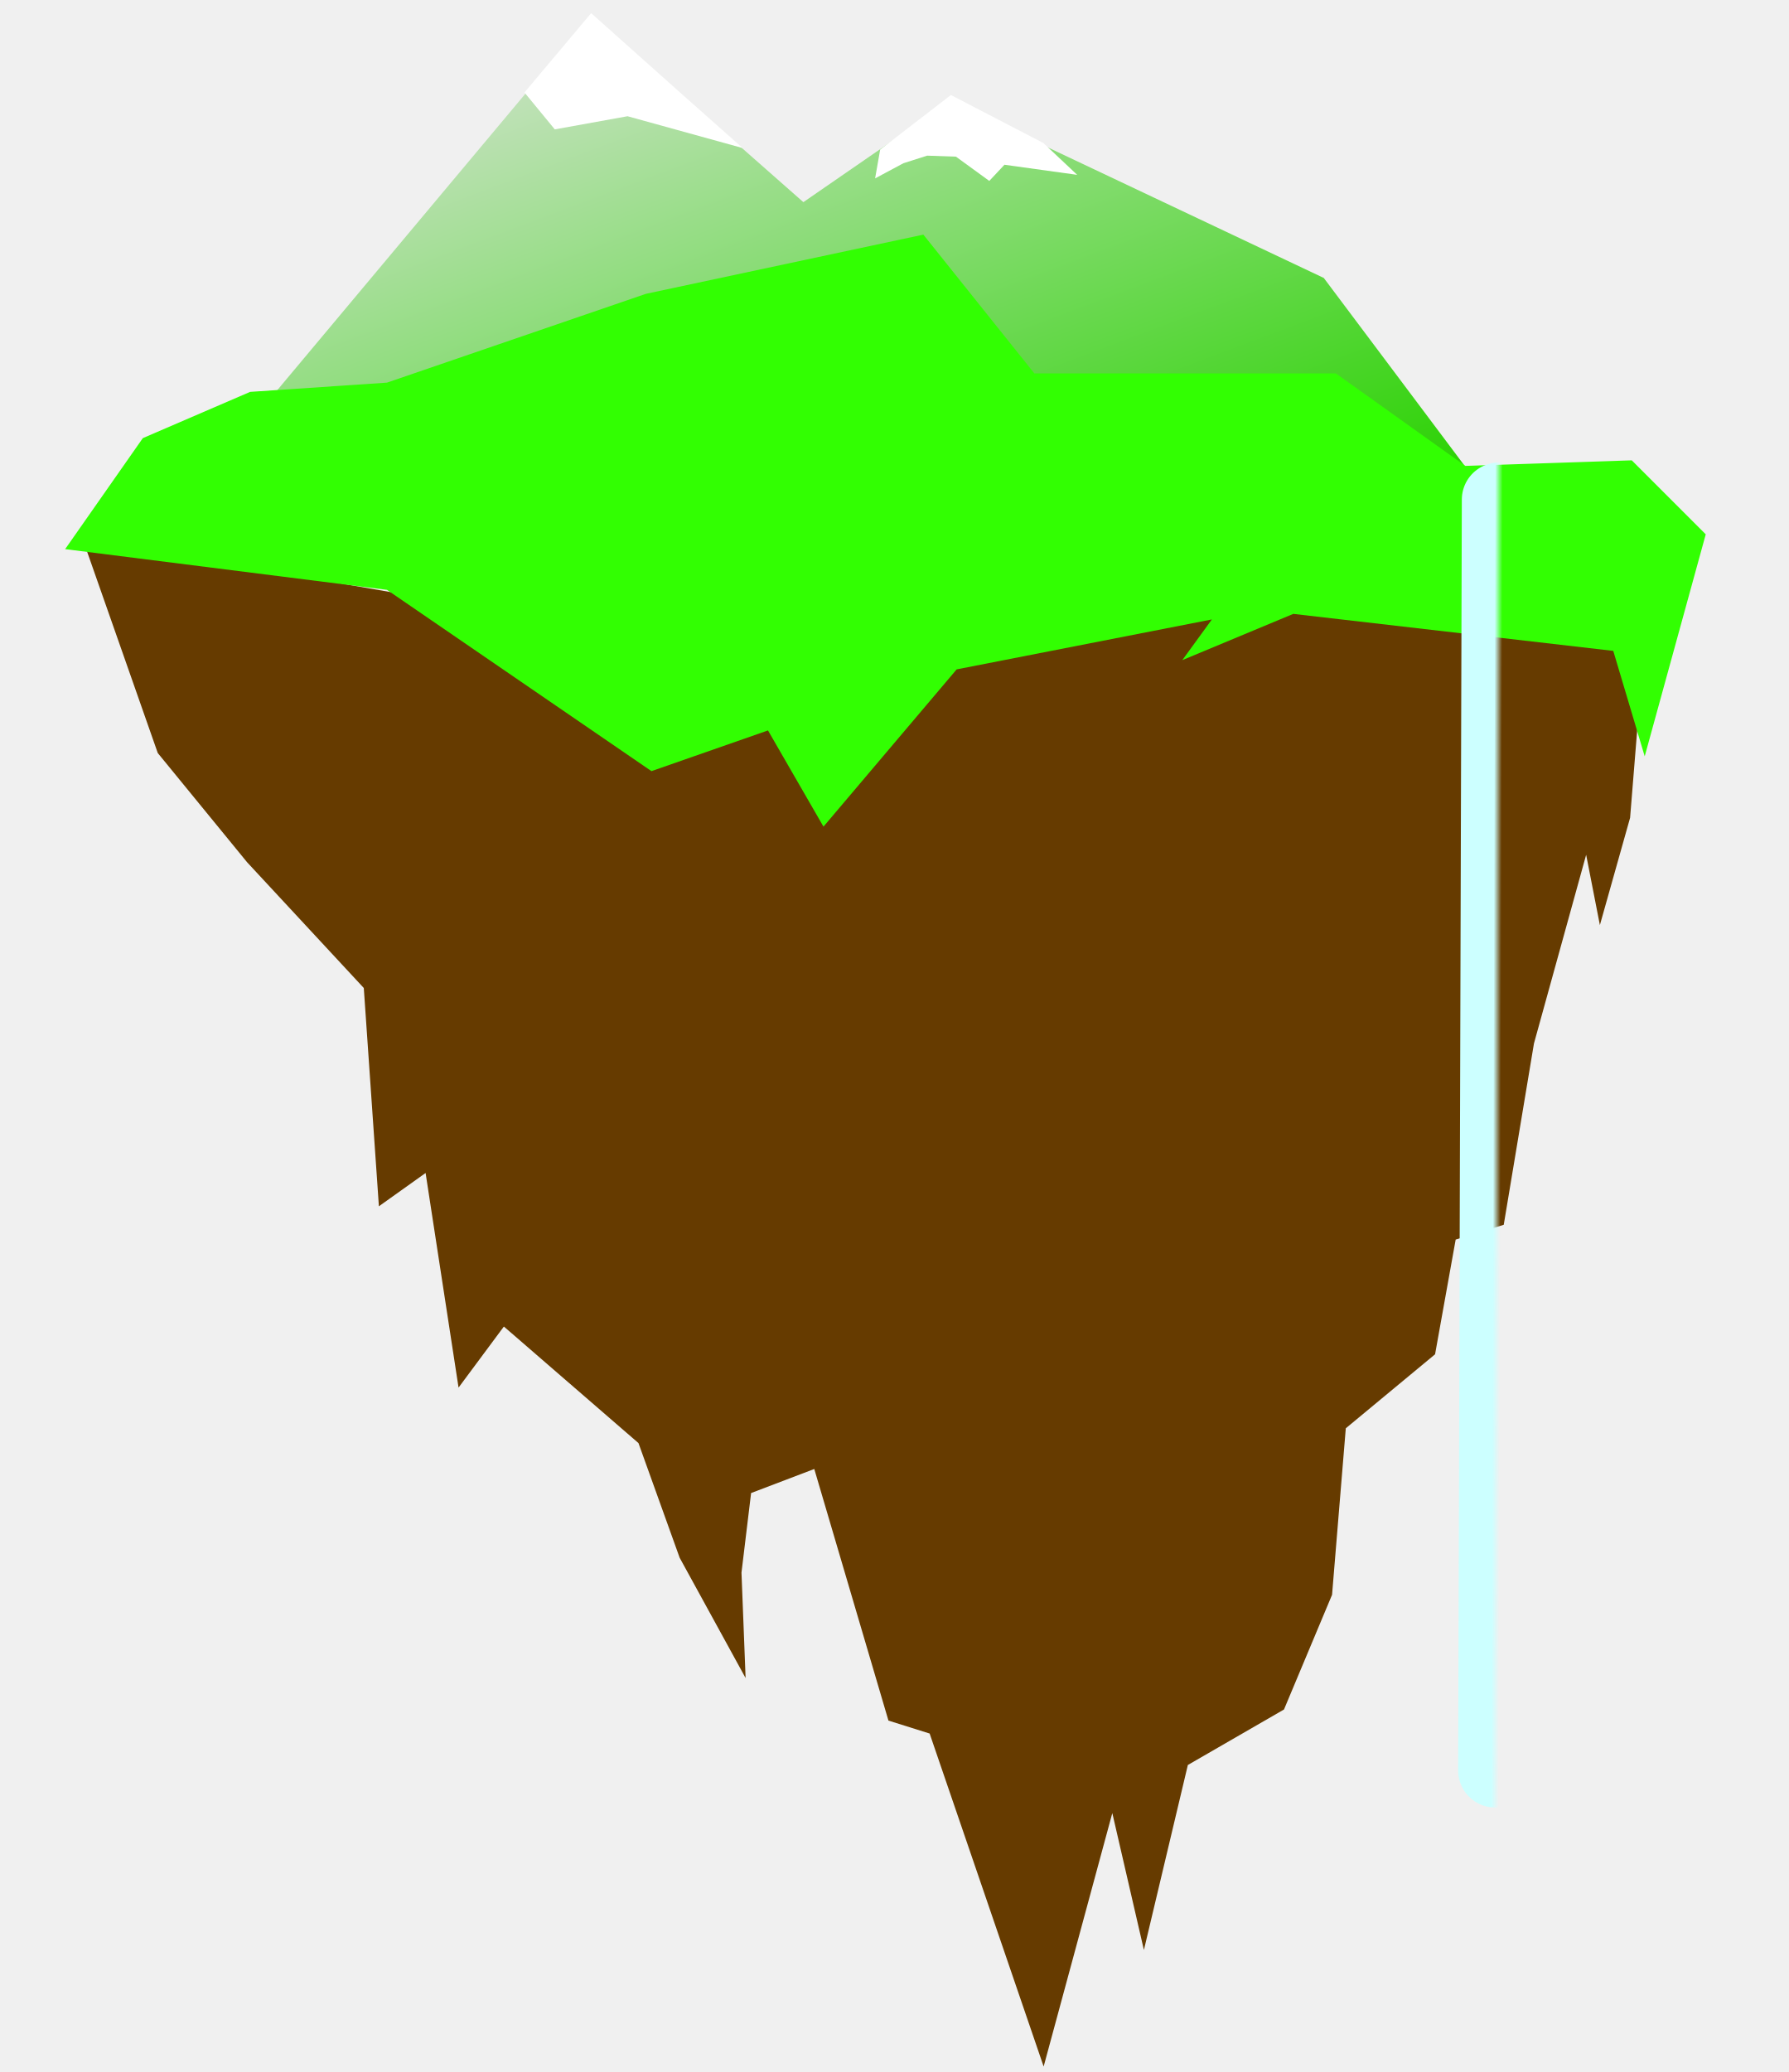
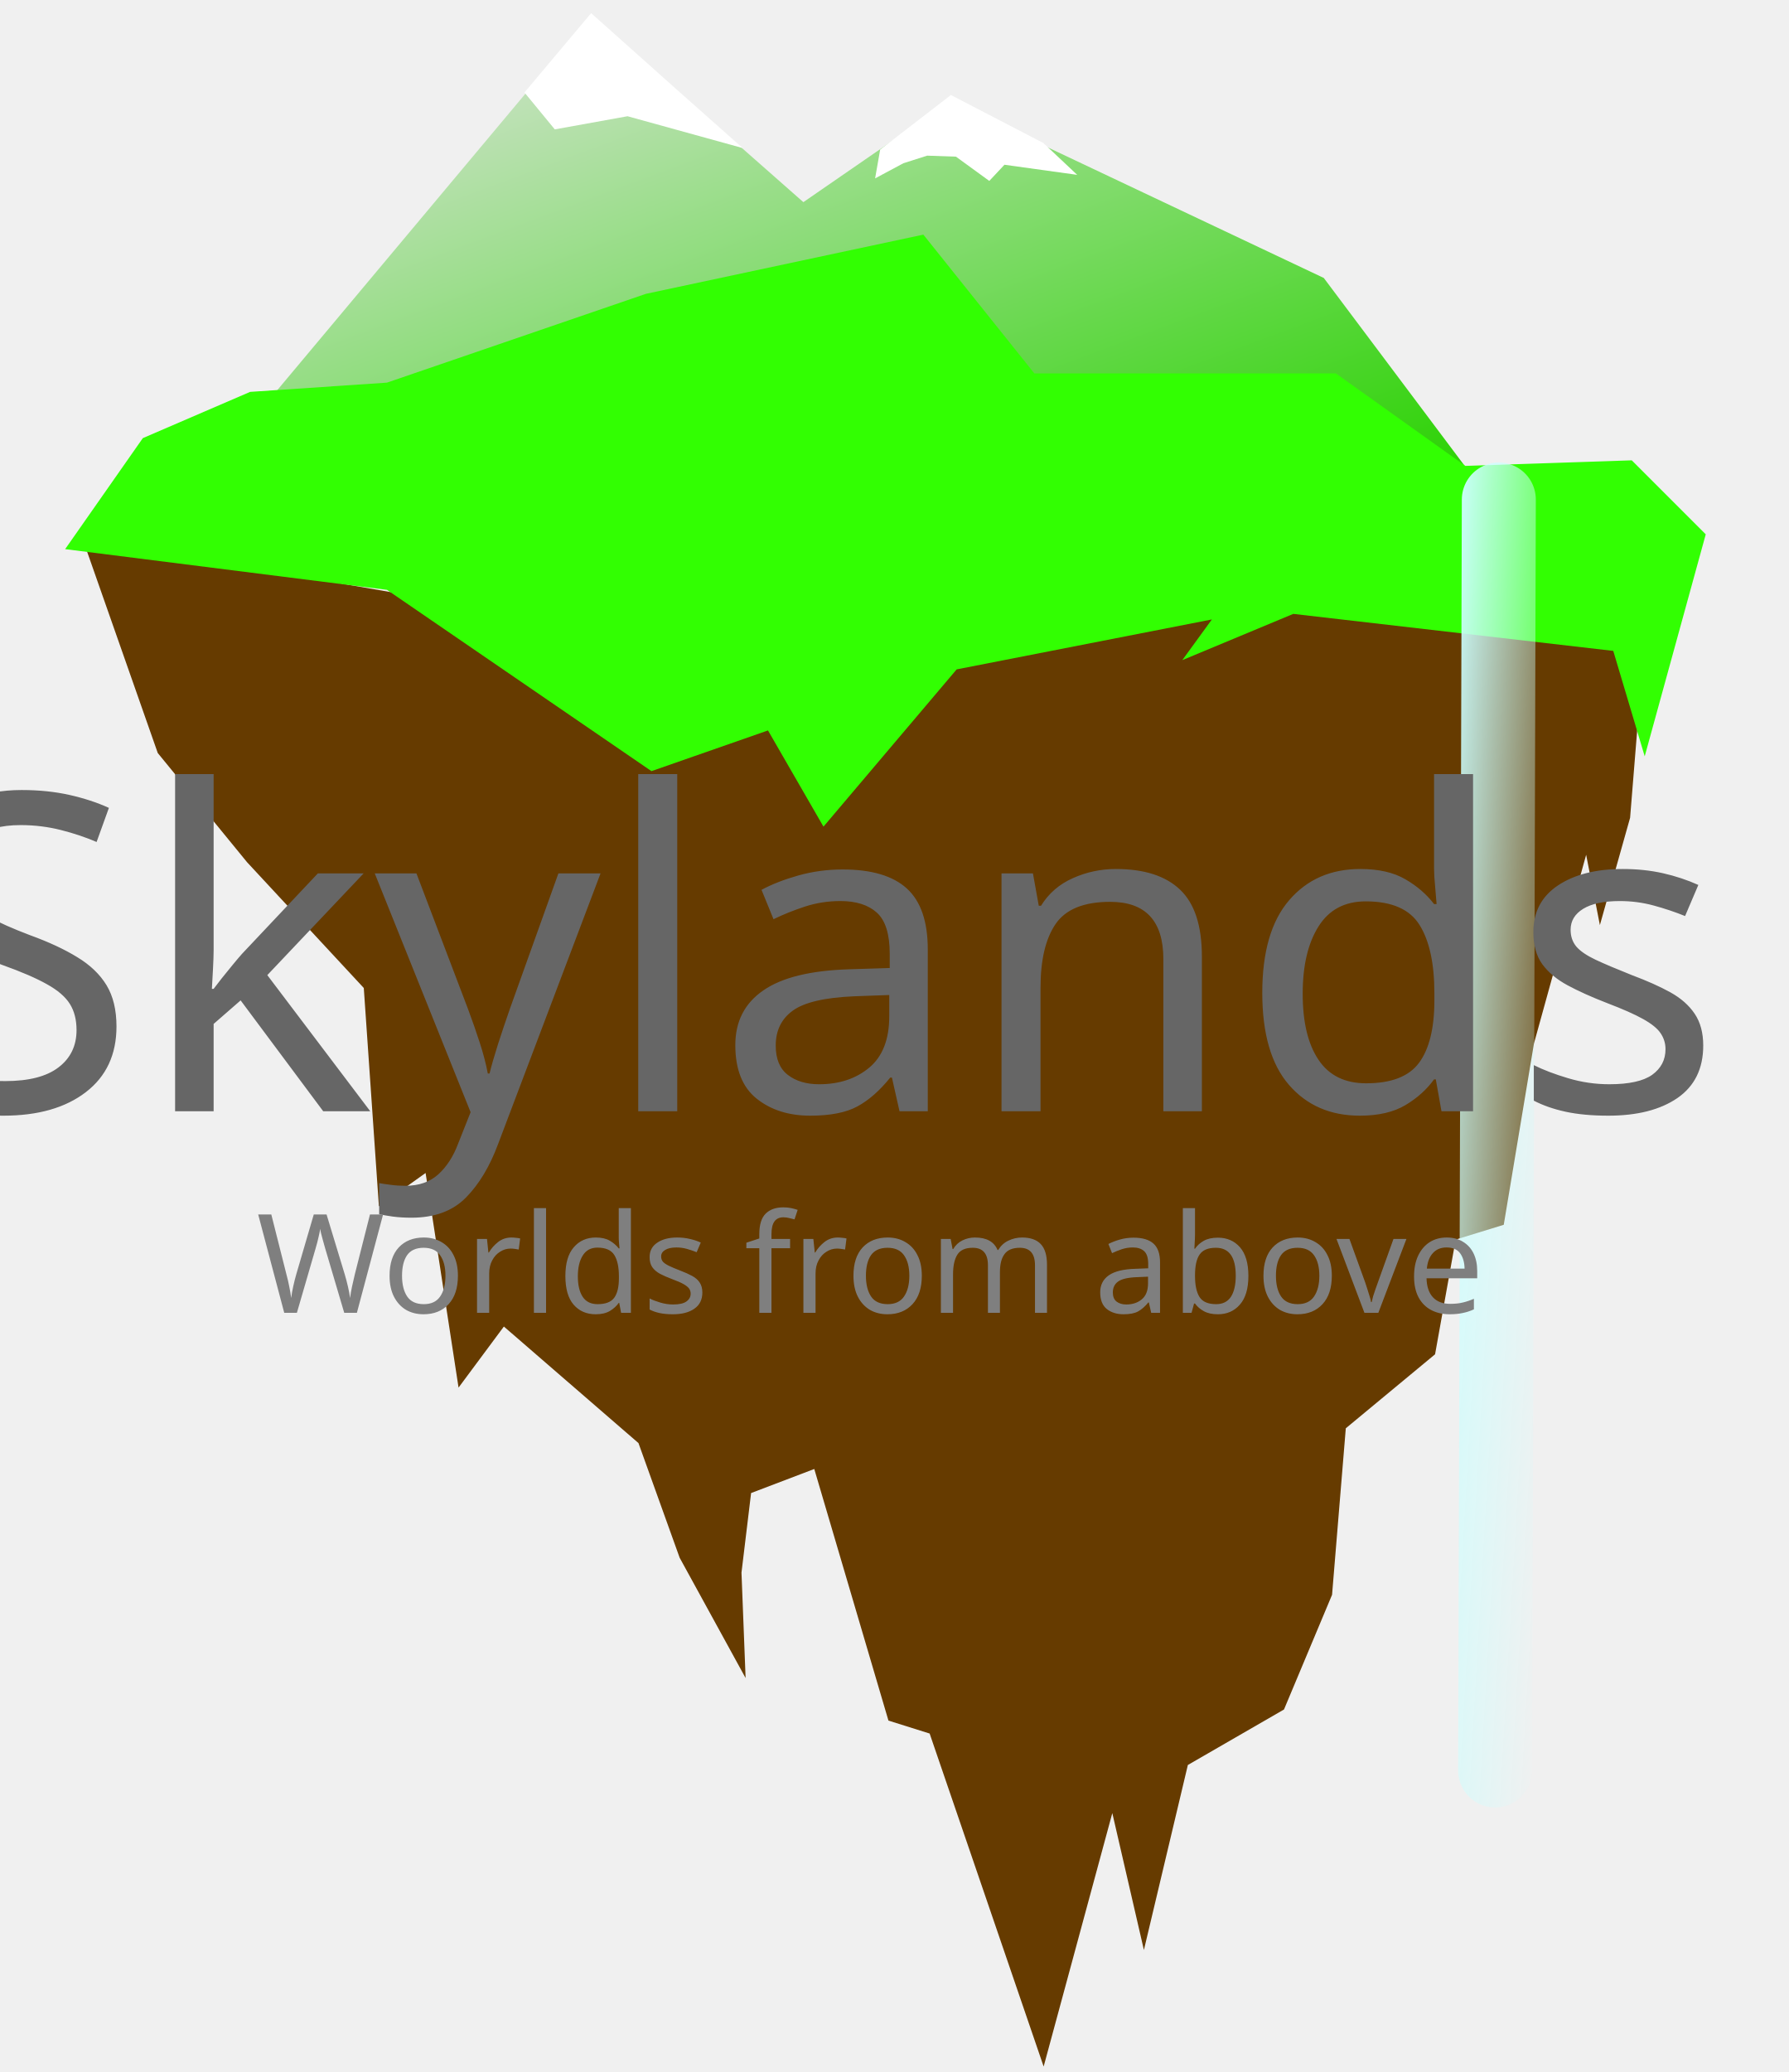
- <svg xmlns="http://www.w3.org/2000/svg" version="1.1" width="177" height="205" viewBox="4 -1 177 205">
-   <defs>
-     <linearGradient id="grad_1" y2="1">
-       <stop offset="0" stop-color="#E5E5E5" stop-opacity="1" />
-       <stop offset="1" stop-color="#29D201" stop-opacity="1" />
+ <svg xmlns="http://www.w3.org/2000/svg" version="1.1" width="177" height="205" viewBox="4 -1 177 205" id="svg25">
+   <defs id="defs12">
+     <linearGradient id="grad_1" y2="207.274" gradientTransform="matrix(1.638531,0,0,0.6103029,-225.5,-80)" x1="153.796" y1="131.902" x2="229.169" gradientUnits="userSpaceOnUse">
+       <stop offset="0" stop-color="#E5E5E5" stop-opacity="1" id="stop2" />
+       <stop offset="1" stop-color="#29D201" stop-opacity="1" id="stop4" />
    </linearGradient>
-     <linearGradient id="grad_2" y2="1">
-       <stop offset="0" stop-color="#CCFFFF" stop-opacity="1" />
-       <stop offset="1" stop-color="#CCFFFF" stop-opacity="0" />
+     <linearGradient id="grad_2" y2="47.254" gradientTransform="scale(0.2402794,4.161822)" x1="1004.663" y1="38.513" x2="1013.404" gradientUnits="userSpaceOnUse">
+       <stop offset="0" stop-color="#CCFFFF" stop-opacity="1" id="stop7" />
+       <stop offset="1" stop-color="#CCFFFF" stop-opacity="0" id="stop9" />
    </linearGradient>
  </defs>
-   <g id="ID0.1423493572510779">
-     <path id="ID0.007662700489163399" fill="url(#grad_1)" stroke="none" stroke-linecap="round" d="M 288 80.500 L 309 99 L 323.500 89 L 360.500 106.500 L 375.500 126.500 L 252 123.500 L 288 80.500 Z " transform="matrix(1, 0, 0, 1, -225.5, -80)" />
-     <g id="ID0.7721932241693139">
-       <g id="ID0.8094986784271896">
-         <path id="ID0.7722679218277335" fill="#663B00" stroke="none" stroke-linecap="round" d="M 213 161.750 L 220.200 162.400 L 224.850 163 L 234.700 162.500 L 245.600 164.500 L 253.200 163.400 L 263.600 161.100 L 270.100 160.750 L 269.200 169 L 268.100 171.900 L 267.600 170 L 265.700 175.100 L 264.600 180 L 262.850 180.400 L 262.100 183.500 L 258.850 185.500 L 258.350 190 L 256.600 193.100 L 253.100 194.600 L 251.500 199.600 L 250.350 195.900 L 247.850 202.750 L 243.700 193.750 L 242.200 193.400 L 239.500 186.600 L 237.200 187.250 L 236.850 189.400 L 237 192.250 L 234.600 189 L 233.100 185.900 L 228.200 182.750 L 226.550 184.400 L 225.350 178.600 L 223.650 179.500 L 223.100 173.600 L 218.850 170.200 L 215.600 167.250 L 213 161.750 Z " transform="matrix(2.718289, 0, 0, 3.660714, -566.45, -538.75)" />
-         <path id="ID0.7011389513500035" fill="#32FF02" stroke="none" d="M 227.400 160.100 L 229.500 157.100 L 232.400 155.850 L 236.100 155.600 L 243.100 153.200 L 250.600 151.600 L 253.600 155.350 L 261.750 155.350 L 265.250 157.850 L 269.750 157.700 L 271.750 159.700 L 270.100 165.700 L 269.250 162.850 L 260.600 161.850 L 257.600 163.100 L 258.400 162 L 251.500 163.350 L 247.900 167.600 L 246.400 165 L 243.250 166.100 L 236.100 161.200 L 227.400 160.100 Z " transform="matrix(3.660714, 0, 0, 3.660714, -822, -532.75)" />
-         <path id="ID0.28201444121077657" fill="none" stroke="url(#grad_2)" stroke-width="2" stroke-linecap="round" d="M 242.500 161.300 L 242.400 195.650 " transform="matrix(3.660714, 0, 0, 3.660714, -735.4, -542.05)" />
-       </g>
-       <text id="ID0.1717975432984531" fill="#666666" x="227" y="180.5" text-anchor="start" font-family="Gloria" font-size="22" transform="matrix(1.995311, 0, 0, 1.995311, 0, 51.3)">Skylands</text>
-       <text id="ID0.7356719826348126" fill="#7F7F7F" x="240.75" y="185.6" text-anchor="start" font-family="Gloria" font-size="22" transform="matrix(0.6197424, 0, 0, 0.6197424, 20.85, 112.45)">Worlds from above</text>
-     </g>
-     <path id="ID0.5964665007777512" fill="#FFFFFF" stroke="none" stroke-linecap="round" d="M 225.900 67.150 L 232.500 59.300 L 240.900 66.800 L 247.500 72.650 L 236.100 69.500 L 228.900 70.800 L 225.900 67.150 Z " transform="matrix(1, 0, 0, 1, -170, -59)" />
-     <path id="ID0.6264040754176676" fill="#FFFFFF" stroke="none" stroke-linecap="round" d="M 268.100 67.400 L 277.250 72.150 L 280.600 75.300 L 273.400 74.300 L 271.900 75.900 L 268.600 73.500 L 265.750 73.400 L 263.400 74.150 L 260.600 75.650 L 261.100 72.800 L 268.100 67.400 Z " transform="matrix(1, 0, 0, 1, -170, -59)" />
+   <path style="fill:url(#grad_1);stroke:none;stroke-linecap:round" d="M 62.5,0.5 83.5,19 98,9 l 37,17.5 15,20 -123.5,-3 z" id="ID0.007662700489163399" />
+   <g id="ID0.8094986784271896">
+     <path id="ID0.7722679218277335" d="m 213,161.75 7.2,0.65 4.65,0.6 9.85,-0.5 10.9,2 7.6,-1.1 10.4,-2.3 6.5,-0.35 -0.9,8.25 -1.1,2.9 -0.5,-1.9 -1.9,5.1 -1.1,4.9 -1.75,0.4 -0.75,3.1 -3.25,2 -0.5,4.5 -1.75,3.1 -3.5,1.5 -1.6,5 -1.15,-3.7 -2.5,6.85 -4.15,-9 -1.5,-0.35 -2.7,-6.8 -2.3,0.65 -0.35,2.15 0.15,2.85 -2.4,-3.25 -1.5,-3.1 -4.9,-3.15 -1.65,1.65 -1.2,-5.8 -1.7,0.9 -0.55,-5.9 -4.25,-3.4 -3.25,-2.95 z" transform="matrix(2.718289,0,0,3.660714,-566.45,-538.75)" style="fill:#663b00;stroke:none;stroke-linecap:round" />
+     <path id="ID0.7011389513500035" d="m 227.4,160.1 2.1,-3 2.9,-1.25 3.7,-0.25 7,-2.4 7.5,-1.6 3,3.75 h 8.15 l 3.5,2.5 4.5,-0.15 2,2 -1.65,6 -0.85,-2.85 -8.65,-1 -3,1.25 0.8,-1.1 -6.9,1.35 -3.6,4.25 -1.5,-2.6 -3.15,1.1 -7.15,-4.9 z" transform="matrix(3.660714,0,0,3.660714,-822,-532.75)" style="fill:#32ff02;stroke:none" />
+     <path id="ID0.28201444121077657" d="m 242.5,161.3 -0.1,34.35" transform="matrix(3.660714,0,0,3.660714,-735.4,-542.05)" style="fill:none;stroke:url(#grad_2);stroke-width:2;stroke-linecap:round" />
  </g>
+   <text id="ID0.1717975432984531" x="-6.504" y="108.948" font-size="22" style="font-size:43.897px;font-family:Gloria;text-anchor:start;fill:#666666;stroke-width:1.995">Skylands</text>
+   <text id="ID0.7356719826348126" x="29.396" y="128.891" font-size="22" style="font-size:13.634px;font-family:Gloria;text-anchor:start;fill:#7f7f7f;stroke-width:0.62">Worlds from above</text>
+   <path style="fill:#ffffff;stroke:none;stroke-linecap:round" d="m 55.9,8.15 6.6,-7.85 8.4,7.5 6.6,5.85 -11.4,-3.15 -7.2,1.3 z" id="ID0.5964665007777512" />
+   <path style="fill:#ffffff;stroke:none;stroke-linecap:round" d="m 98.1,8.4 9.15,4.75 3.35,3.15 -7.2,-1 -1.5,1.6 -3.3,-2.4 -2.85,-0.1 -2.35,0.75 -2.8,1.5 0.5,-2.85 z" id="ID0.6264040754176676" />
</svg>
